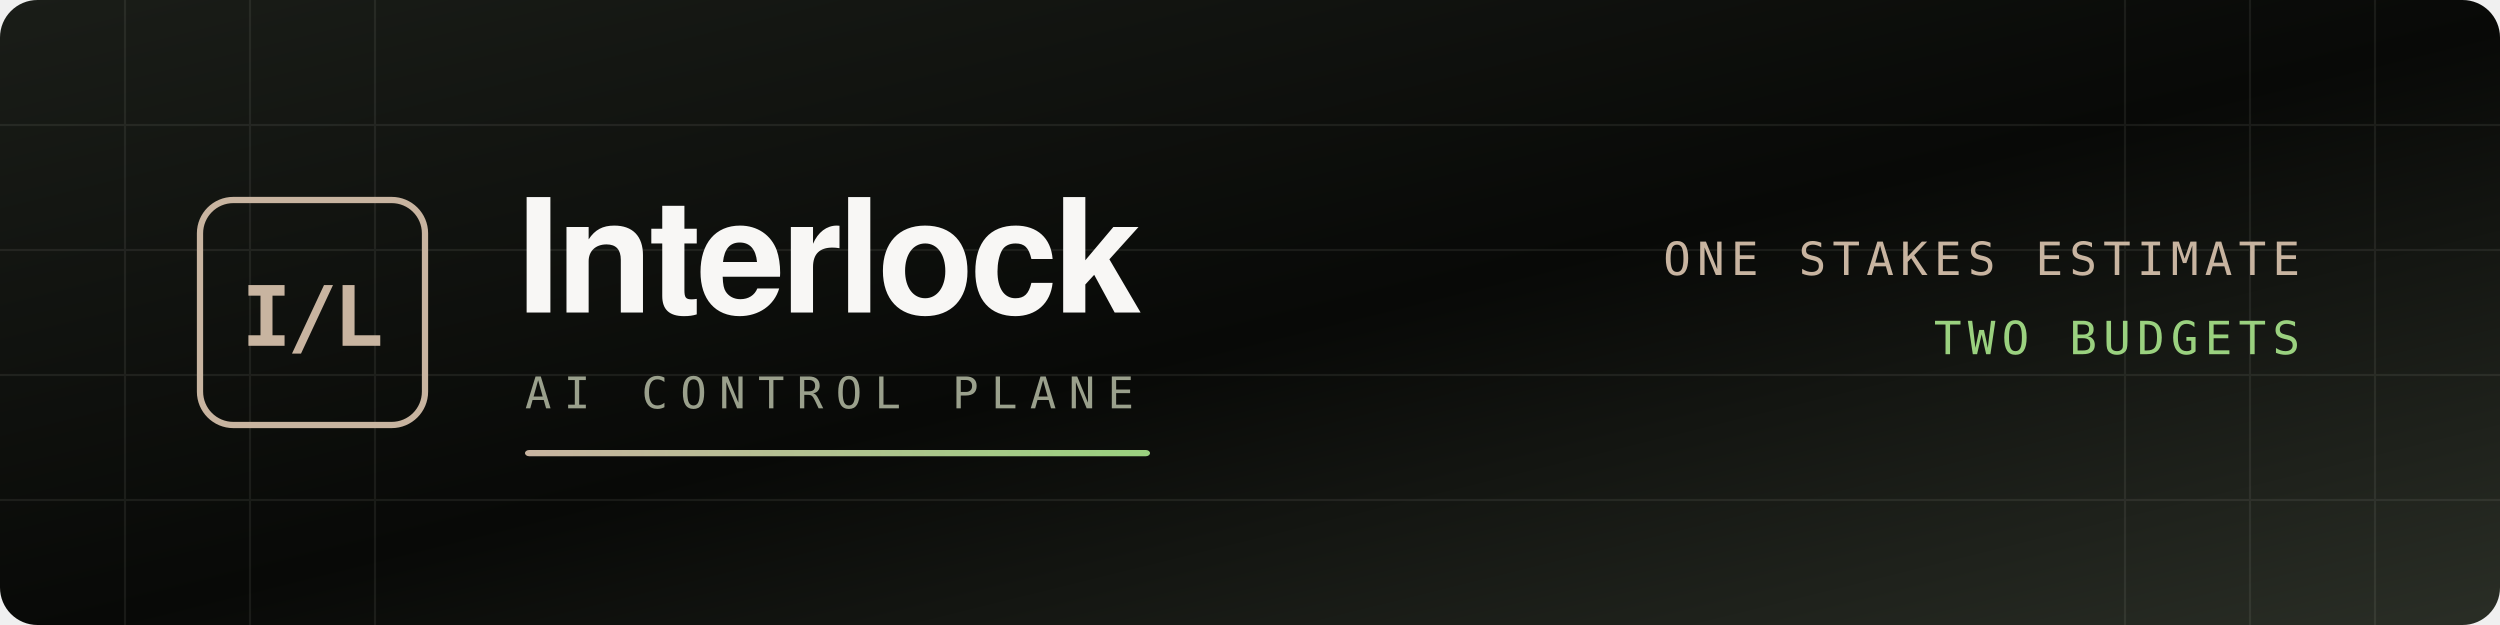
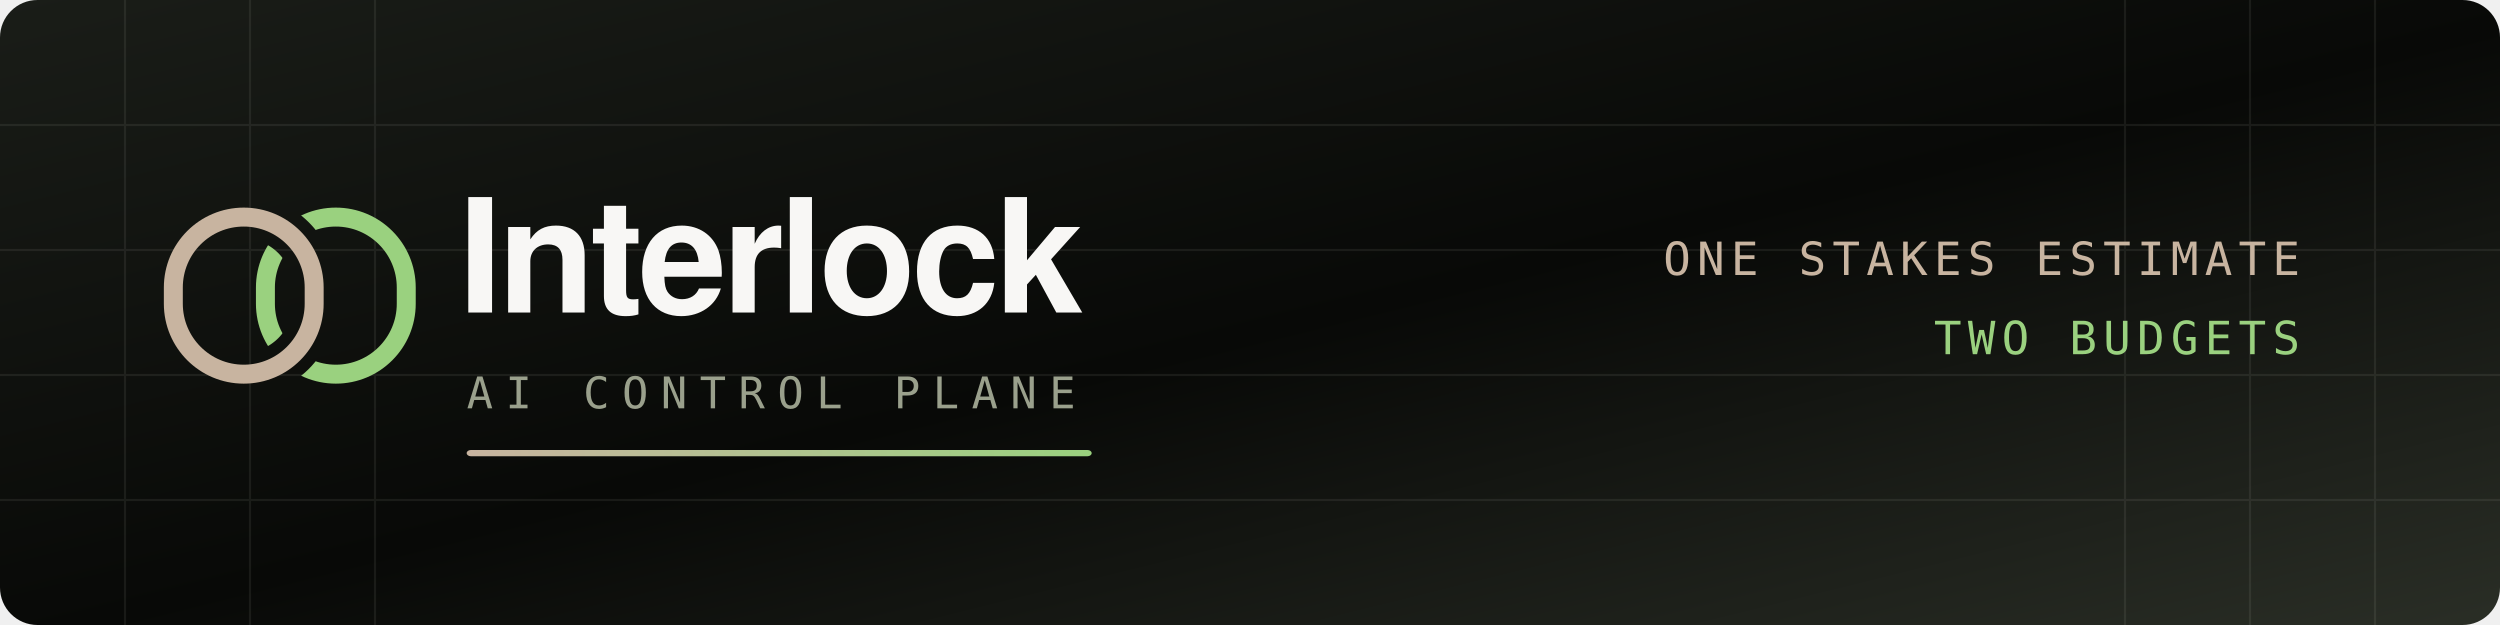
<svg xmlns="http://www.w3.org/2000/svg" viewBox="0 0 1200 300" width="1200" height="300" role="img" aria-label="Interlock — one stakes estimate, two budgets">
  <defs>
    <linearGradient id="bg" x1="0" y1="0" x2="1" y2="1">
      <stop offset="0%" stop-color="#1a1d18" />
      <stop offset="52%" stop-color="#080907" />
      <stop offset="100%" stop-color="#2a2e26" />
    </linearGradient>
    <linearGradient id="rule" x1="0" y1="0" x2="1" y2="0">
      <stop offset="0%" stop-color="#c8b4a0" />
      <stop offset="100%" stop-color="#9ad17f" />
    </linearGradient>
  </defs>
  <rect width="1200" height="300" rx="18" fill="url(#bg)" />
  <g opacity="0.08" stroke="#e6e1d7" stroke-width="1">
    <path d="M0 60H1200M0 120H1200M0 180H1200M0 240H1200" />
    <path d="M60 0V300M120 0V300M180 0V300M1020 0V300M1080 0V300M1140 0V300" />
  </g>
-   <g transform="translate(96 96)">
-     <rect width="108" height="108" rx="16" fill="none" stroke="#c8b4a0" stroke-width="3" />
-     <text x="54" y="70" text-anchor="middle" font-family="ui-monospace, SFMono-Regular, Menlo, monospace" font-size="40" font-weight="700" letter-spacing="-2" fill="#c8b4a0">I/L</text>
+   <g transform="translate(78 86) scale(1.3)">
+     <mask id="weave">
+       <rect x="-20" y="-20" width="180" height="160" fill="white" />
+       <rect x="4" y="14" width="52" height="58" rx="26" fill="none" stroke="black" stroke-width="16" />
+     </mask>
+     <rect x="38" y="14" width="52" height="58" rx="26" fill="none" stroke="#9ad17f" stroke-width="7" mask="url(#weave)" />
+     <rect x="4" y="14" width="52" height="58" rx="26" fill="none" stroke="#c8b4a0" stroke-width="7" />
  </g>
-   <text x="248" y="150" font-family="'IBM Plex Sans', Helvetica, Arial, sans-serif" font-size="76" font-weight="600" letter-spacing="-2" fill="#f8f7f5">Interlock</text>
-   <text x="252" y="196" font-family="ui-monospace, SFMono-Regular, Menlo, monospace" font-size="21" letter-spacing="6" fill="#9aa08c">AI CONTROL PLANE</text>
-   <rect x="252" y="216" width="300" height="3" rx="2" fill="url(#rule)" />
+   <text x="220" y="150" font-family="'IBM Plex Sans', Helvetica, Arial, sans-serif" font-size="76" font-weight="600" letter-spacing="-2" fill="#f8f7f5">Interlock</text>
+   <text x="224" y="196" font-family="ui-monospace, SFMono-Regular, Menlo, monospace" font-size="21" letter-spacing="6" fill="#9aa08c">AI CONTROL PLANE</text>
+   <rect x="224" y="216" width="300" height="3" rx="2" fill="url(#rule)" />
  <text x="1104" y="132" text-anchor="end" font-family="ui-monospace, SFMono-Regular, Menlo, monospace" font-size="22" letter-spacing="3" fill="#c8b4a0">ONE STAKES ESTIMATE</text>
  <text x="1104" y="170" text-anchor="end" font-family="ui-monospace, SFMono-Regular, Menlo, monospace" font-size="22" letter-spacing="3" fill="#9ad17f">TWO BUDGETS</text>
</svg>
